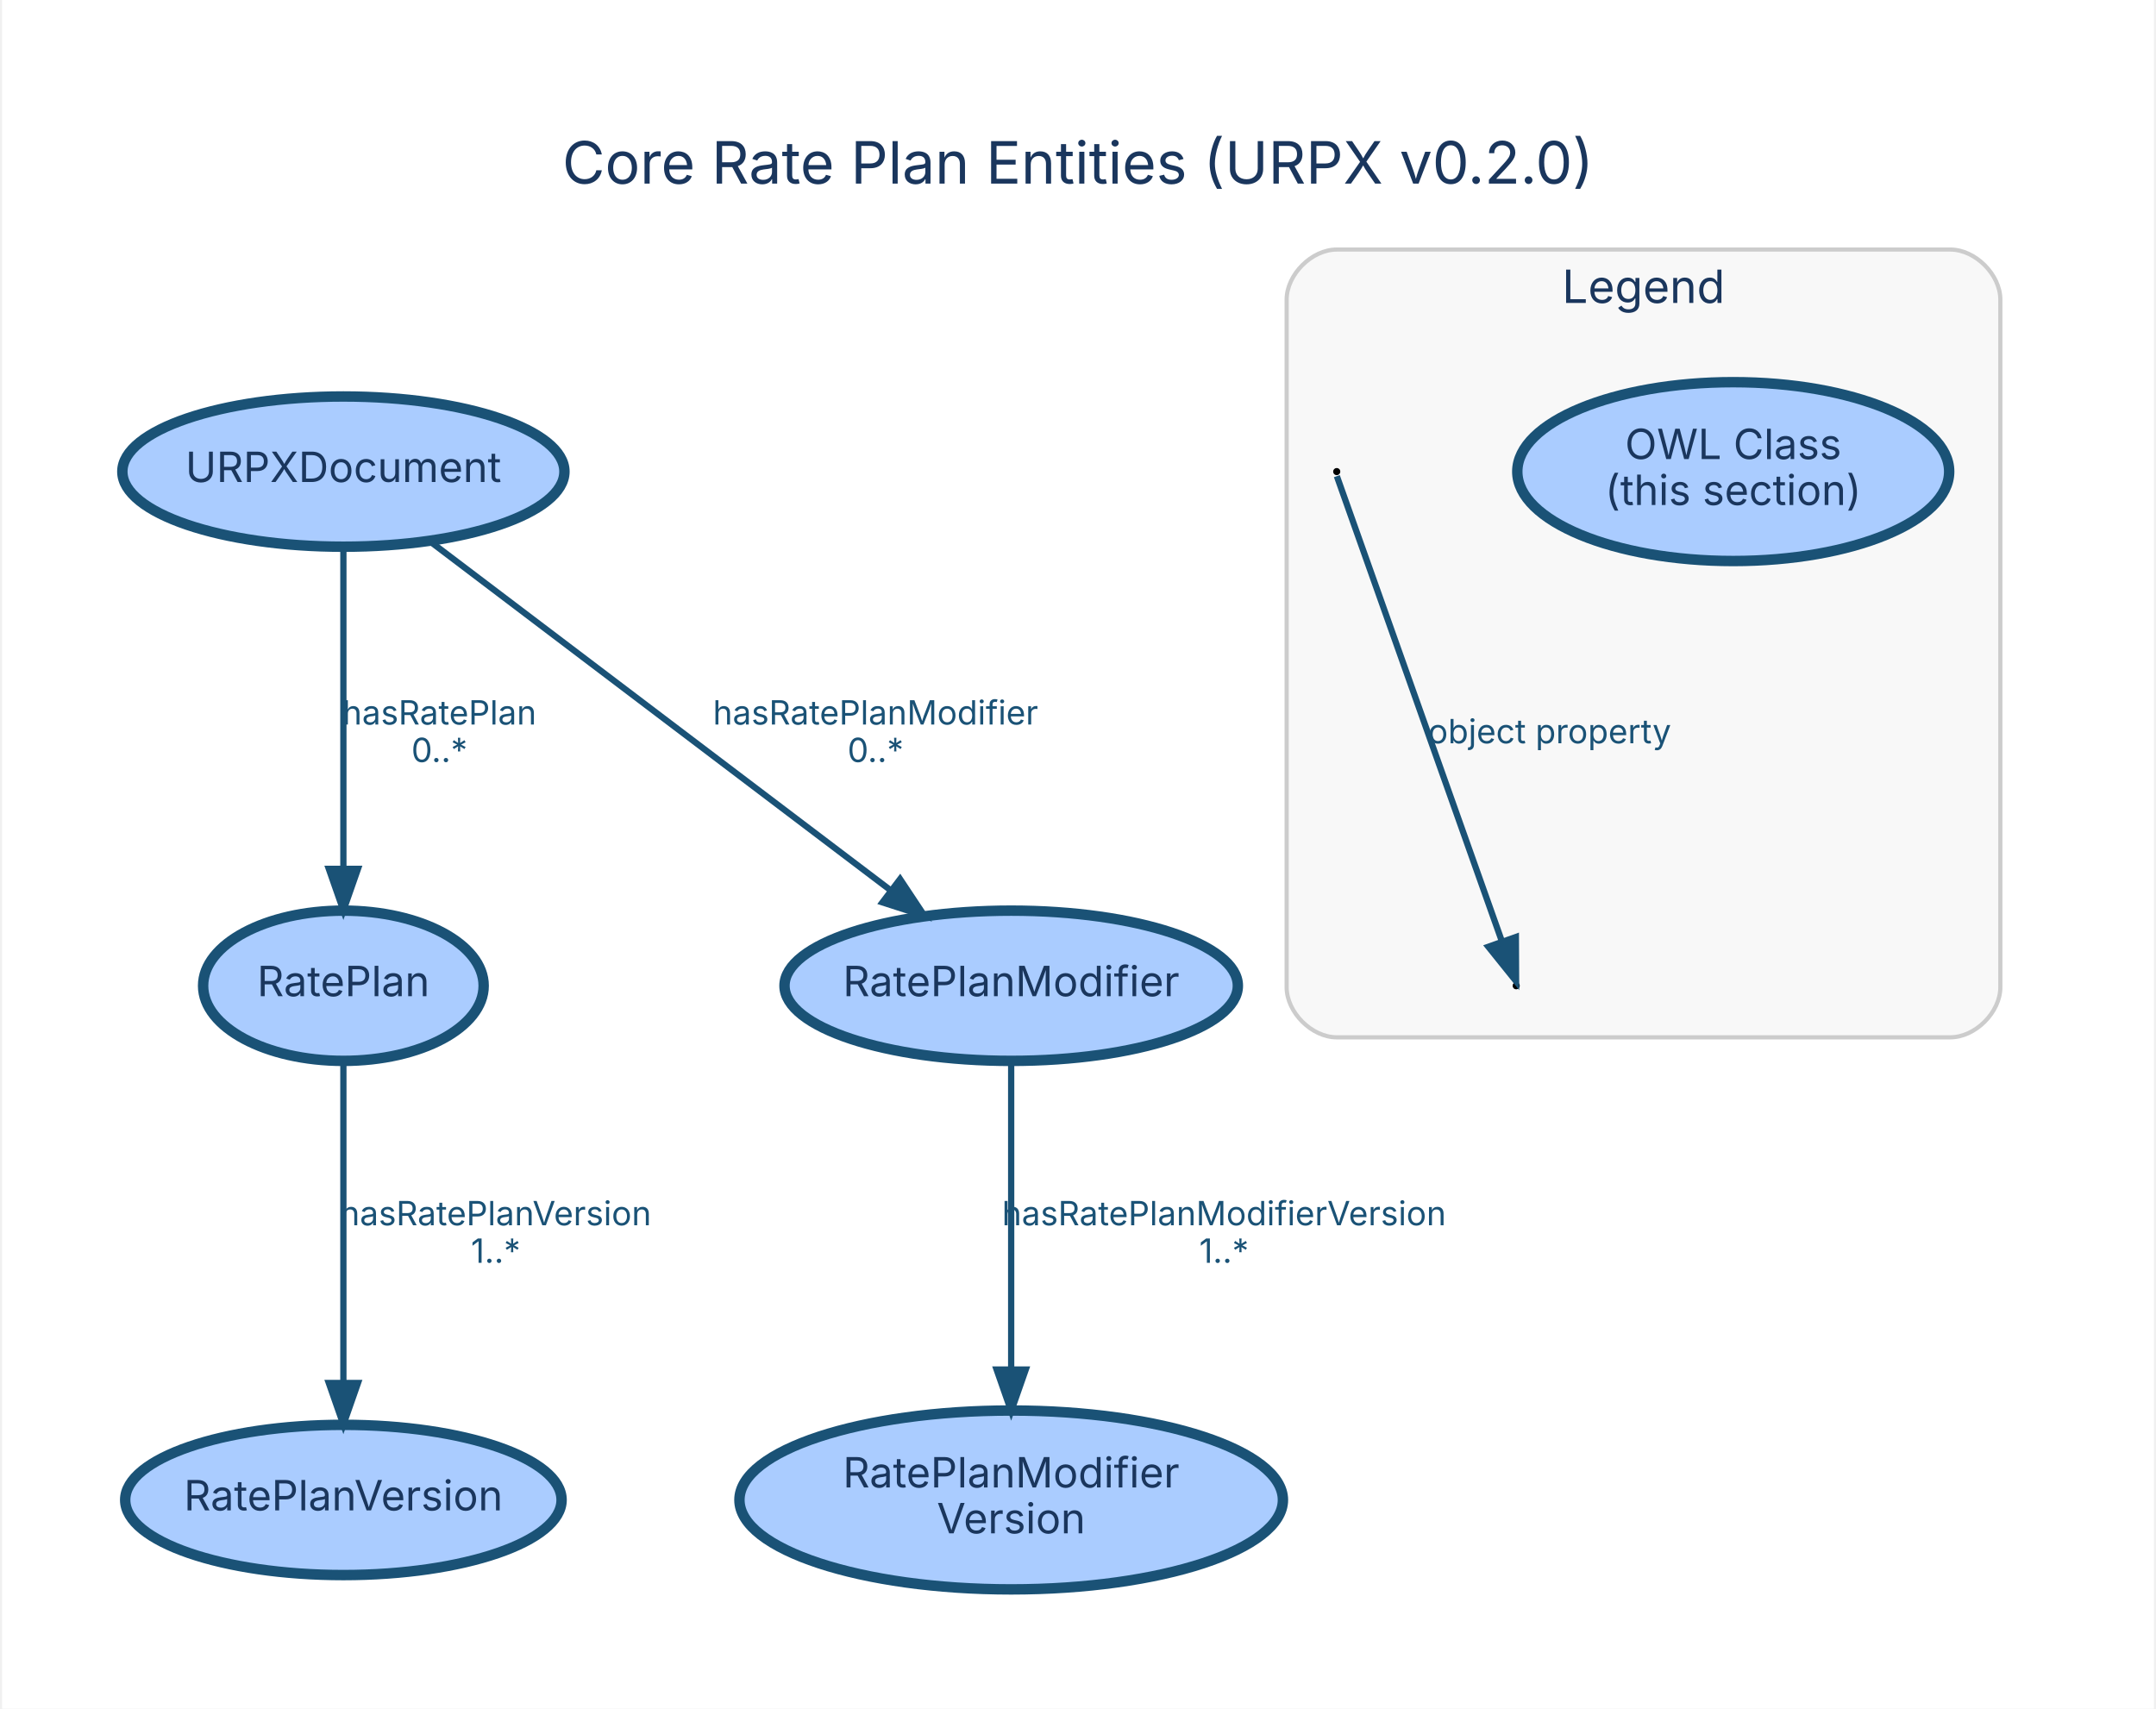
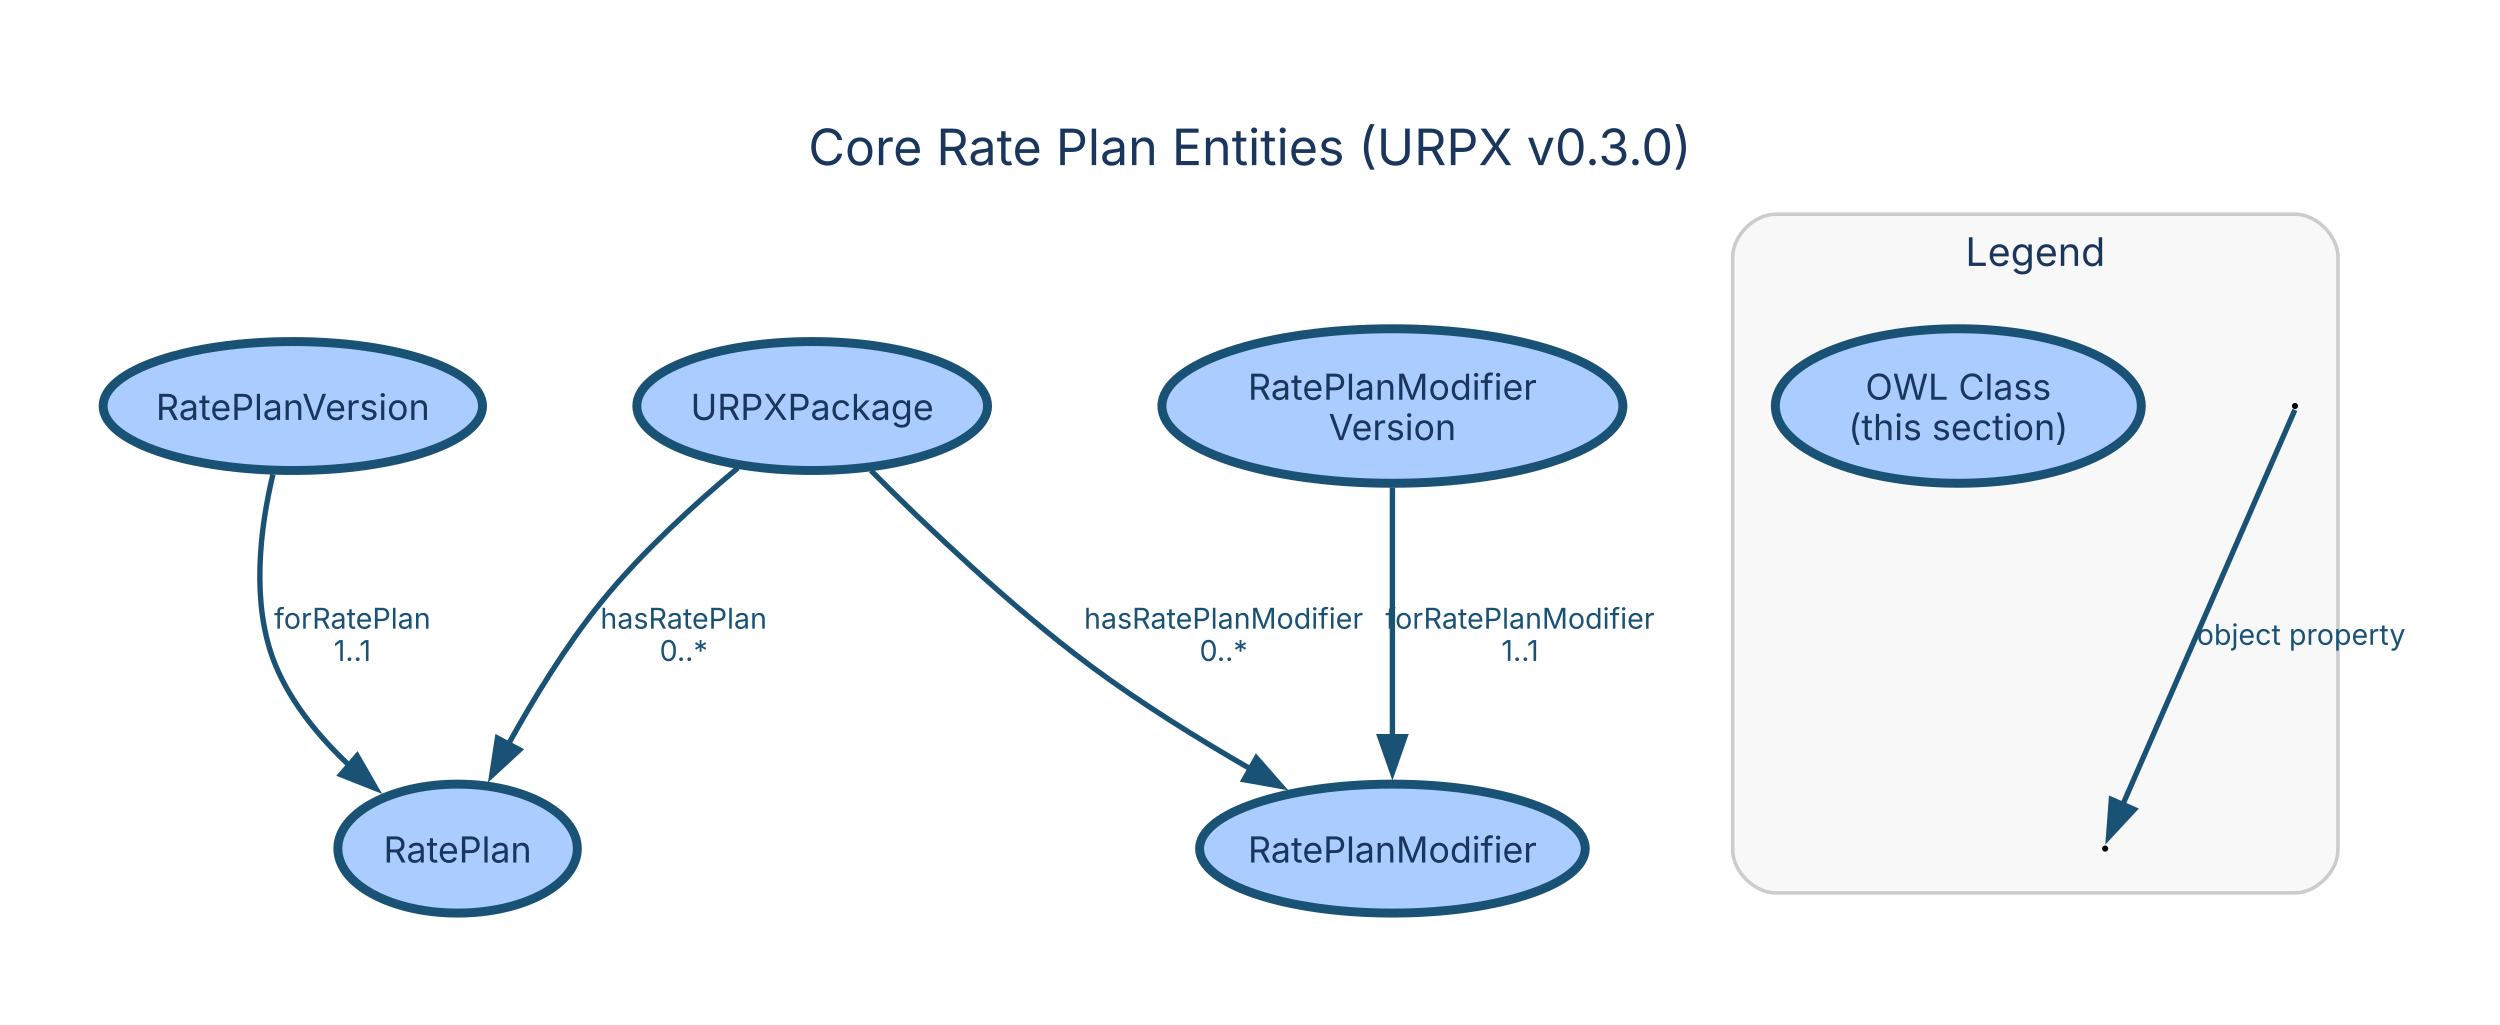
- <svg xmlns="http://www.w3.org/2000/svg" width="516pt" height="409pt" viewBox="0.00 0.00 515.58 409.45">
-   <g id="graph0" class="graph" transform="scale(1 1) rotate(0) translate(28.8 380.65)">
-     <polygon fill="white" stroke="transparent" points="-28.8,28.8 -28.8,-380.65 486.78,-380.65 486.78,28.8 -28.8,28.8" />
-     <text text-anchor="middle" x="228.99" y="-336.65" font-family="Inter, Helvetica, Arial, sans-serif" font-size="14.00" fill="#1a365d">Core Rate Plan Entities (URPX v0.2.0)</text>
+ <svg xmlns="http://www.w3.org/2000/svg" width="698pt" height="286pt" viewBox="0.00 0.00 698.00 286.00">
+   <g id="graph0" class="graph" transform="scale(1 1) rotate(0) translate(28.8 257.29)">
+     <polygon fill="white" stroke="none" points="-28.8,28.8 -28.8,-257.29 669.1,-257.29 669.1,28.8 -28.8,28.8" />
+     <text xml:space="preserve" text-anchor="middle" x="320.15" y="-211.19" font-family="Inter, Helvetica, Arial, sans-serif" font-size="14.00" fill="#1a365d">Core Rate Plan Entities (URPX v0.3.0)</text>
    <g id="clust4" class="cluster">
-       <path fill="#f8f8f8" stroke="#cccccc" d="M290.98,-132.07C290.98,-132.07 437.98,-132.07 437.98,-132.07 443.98,-132.07 449.98,-138.07 449.98,-144.07 449.98,-144.07 449.98,-308.85 449.98,-308.85 449.98,-314.85 443.98,-320.85 437.98,-320.85 437.98,-320.85 290.98,-320.85 290.98,-320.85 284.98,-320.85 278.98,-314.85 278.98,-308.85 278.98,-308.85 278.98,-144.07 278.98,-144.07 278.98,-138.07 284.98,-132.07 290.98,-132.07" />
-       <text text-anchor="middle" x="364.48" y="-308.05" font-family="Inter, Helvetica, Arial, sans-serif" font-size="11.00" fill="#1a365d">Legend</text>
+       <path fill="#f8f8f8" stroke="#cccccc" d="M466.96,-8C466.96,-8 611.96,-8 611.96,-8 617.96,-8 623.96,-14 623.96,-20 623.96,-20 623.96,-185.49 623.96,-185.49 623.96,-191.49 617.96,-197.49 611.96,-197.49 611.96,-197.49 466.96,-197.49 466.96,-197.49 460.96,-197.49 454.96,-191.49 454.96,-185.49 454.96,-185.49 454.96,-20 454.96,-20 454.96,-14 460.96,-8 466.96,-8" />
+       <text xml:space="preserve" text-anchor="middle" x="539.46" y="-183.04" font-family="Inter, Helvetica, Arial, sans-serif" font-size="11.00" fill="#1a365d">Legend</text>
    </g>
    <g id="node1" class="node">
-       <ellipse fill="#aaccff" stroke="#1a5276" stroke-width="2.5" cx="52.98" cy="-267.64" rx="52.96" ry="18" />
-       <text text-anchor="middle" x="52.98" y="-265.14" font-family="Inter, Helvetica, Arial, sans-serif" font-size="10.00" fill="#1a365d">URPXDocument</text>
+       <ellipse fill="#aaccff" stroke="#1a5276" stroke-width="2.5" cx="197.96" cy="-143.93" rx="48.96" ry="18" />
+       <text xml:space="preserve" text-anchor="middle" x="197.96" y="-140.05" font-family="Inter, Helvetica, Arial, sans-serif" font-size="10.00" fill="#1a365d">URPXPackage</text>
    </g>
    <g id="node2" class="node">
-       <ellipse fill="#aaccff" stroke="#1a5276" stroke-width="2.5" cx="52.98" cy="-144.43" rx="33.61" ry="18" />
-       <text text-anchor="middle" x="52.98" y="-141.93" font-family="Inter, Helvetica, Arial, sans-serif" font-size="10.00" fill="#1a365d">RatePlan</text>
+       <ellipse fill="#aaccff" stroke="#1a5276" stroke-width="2.5" cx="98.96" cy="-20.36" rx="33.43" ry="18" />
+       <text xml:space="preserve" text-anchor="middle" x="98.96" y="-16.48" font-family="Inter, Helvetica, Arial, sans-serif" font-size="10.00" fill="#1a365d">RatePlan</text>
    </g>
    <g id="edge1" class="edge">
-       <path fill="none" stroke="#1a5276" stroke-width="1.5" d="M52.98,-249.53C52.98,-229.5 52.98,-196.06 52.98,-172.5" />
-       <polygon fill="#1a5276" stroke="#1a5276" stroke-width="1.5" points="56.48,-172.45 52.98,-162.45 49.48,-172.45 56.48,-172.45" />
-       <text text-anchor="middle" x="75.98" y="-207.03" font-family="Inter, Helvetica, Arial, sans-serif" font-size="8.00" fill="#1a5276">hasRatePlan</text>
-       <text text-anchor="middle" x="75.98" y="-198.03" font-family="Inter, Helvetica, Arial, sans-serif" font-size="8.00" fill="#1a5276">0..*</text>
+       <path fill="none" stroke="#1a5276" stroke-width="1.5" d="M177.22,-126.65C165.27,-116.67 150.44,-103.17 139.21,-89.36 129.23,-77.1 120.08,-62.09 113.03,-49.3" />
+       <polygon fill="#1a5276" stroke="#1a5276" stroke-width="1.5" points="116.27,-47.94 108.48,-40.76 110.09,-51.23 116.27,-47.94" />
+       <text xml:space="preserve" text-anchor="middle" x="162.08" y="-81.76" font-family="Inter, Helvetica, Arial, sans-serif" font-size="8.00" fill="#1a5276">hasRatePlan</text>
+       <text xml:space="preserve" text-anchor="middle" x="162.08" y="-72.76" font-family="Inter, Helvetica, Arial, sans-serif" font-size="8.00" fill="#1a5276">0..*</text>
    </g>
    <g id="node4" class="node">
-       <ellipse fill="#aaccff" stroke="#1a5276" stroke-width="2.5" cx="212.98" cy="-144.43" rx="54.31" ry="18" />
-       <text text-anchor="middle" x="212.98" y="-141.93" font-family="Inter, Helvetica, Arial, sans-serif" font-size="10.00" fill="#1a365d">RatePlanModifier</text>
+       <ellipse fill="#aaccff" stroke="#1a5276" stroke-width="2.5" cx="359.96" cy="-20.36" rx="53.84" ry="18" />
+       <text xml:space="preserve" text-anchor="middle" x="359.96" y="-16.48" font-family="Inter, Helvetica, Arial, sans-serif" font-size="10.00" fill="#1a365d">RatePlanModifier</text>
    </g>
    <g id="edge2" class="edge">
-       <path fill="none" stroke="#1a5276" stroke-width="1.5" d="M73.57,-251.04C101.69,-229.73 152.26,-191.43 184.14,-167.27" />
-       <polygon fill="#1a5276" stroke="#1a5276" stroke-width="1.5" points="186.36,-169.99 192.22,-161.16 182.13,-164.41 186.36,-169.99" />
-       <text text-anchor="middle" x="180.48" y="-207.03" font-family="Inter, Helvetica, Arial, sans-serif" font-size="8.00" fill="#1a5276">hasRatePlanModifier</text>
-       <text text-anchor="middle" x="180.48" y="-198.03" font-family="Inter, Helvetica, Arial, sans-serif" font-size="8.00" fill="#1a5276">0..*</text>
+       <path fill="none" stroke="#1a5276" stroke-width="1.5" d="M214.36,-125.93C229.51,-110.7 253.04,-88.23 275.71,-71.36 289.62,-61 305.83,-50.96 320.28,-42.63" />
+       <polygon fill="#1a5276" stroke="#1a5276" stroke-width="1.5" points="321.97,-45.69 328.95,-37.73 318.53,-39.6 321.97,-45.69" />
+       <text xml:space="preserve" text-anchor="middle" x="312.83" y="-81.76" font-family="Inter, Helvetica, Arial, sans-serif" font-size="8.00" fill="#1a5276">hasRatePlanModifier</text>
+       <text xml:space="preserve" text-anchor="middle" x="312.83" y="-72.76" font-family="Inter, Helvetica, Arial, sans-serif" font-size="8.00" fill="#1a5276">0..*</text>
    </g>
    <g id="node3" class="node">
-       <ellipse fill="#aaccff" stroke="#1a5276" stroke-width="2.5" cx="52.98" cy="-21.21" rx="52.28" ry="18" />
-       <text text-anchor="middle" x="52.98" y="-18.71" font-family="Inter, Helvetica, Arial, sans-serif" font-size="10.00" fill="#1a365d">RatePlanVersion</text>
+       <ellipse fill="#aaccff" stroke="#1a5276" stroke-width="2.5" cx="52.96" cy="-143.93" rx="52.96" ry="18" />
+       <text xml:space="preserve" text-anchor="middle" x="52.96" y="-140.05" font-family="Inter, Helvetica, Arial, sans-serif" font-size="10.00" fill="#1a365d">RatePlanVersion</text>
    </g>
    <g id="edge3" class="edge">
-       <path fill="none" stroke="#1a5276" stroke-width="1.5" d="M52.98,-126.32C52.98,-106.28 52.98,-72.85 52.98,-49.28" />
-       <polygon fill="#1a5276" stroke="#1a5276" stroke-width="1.5" points="56.48,-49.24 52.98,-39.24 49.48,-49.24 56.48,-49.24" />
-       <text text-anchor="middle" x="89.48" y="-87.03" font-family="Inter, Helvetica, Arial, sans-serif" font-size="8.00" fill="#1a5276">hasRatePlanVersion</text>
-       <text text-anchor="middle" x="89.48" y="-78.03" font-family="Inter, Helvetica, Arial, sans-serif" font-size="8.00" fill="#1a5276">1..*</text>
+       <path fill="none" stroke="#1a5276" stroke-width="1.5" d="M47.41,-124.84C43.83,-109.91 41.04,-88.47 48.21,-71.36 52.61,-60.83 60.44,-51.4 68.64,-43.64" />
+       <polygon fill="#1a5276" stroke="#1a5276" stroke-width="1.5" points="70.92,-46.29 76.19,-37.1 66.34,-41 70.92,-46.29" />
+       <text xml:space="preserve" text-anchor="middle" x="69.58" y="-81.76" font-family="Inter, Helvetica, Arial, sans-serif" font-size="8.00" fill="#1a5276">forRatePlan</text>
+       <text xml:space="preserve" text-anchor="middle" x="69.58" y="-72.76" font-family="Inter, Helvetica, Arial, sans-serif" font-size="8.00" fill="#1a5276">1..1</text>
    </g>
    <g id="node5" class="node">
-       <ellipse fill="#aaccff" stroke="#1a5276" stroke-width="2.5" cx="212.98" cy="-21.21" rx="65.11" ry="21.43" />
-       <text text-anchor="middle" x="212.98" y="-24.21" font-family="Inter, Helvetica, Arial, sans-serif" font-size="10.00" fill="#1a365d">RatePlanModifier</text>
-       <text text-anchor="middle" x="212.98" y="-13.21" font-family="Inter, Helvetica, Arial, sans-serif" font-size="10.00" fill="#1a365d">Version</text>
+       <ellipse fill="#aaccff" stroke="#1a5276" stroke-width="2.5" cx="359.96" cy="-143.93" rx="64.35" ry="21.57" />
+       <text xml:space="preserve" text-anchor="middle" x="359.96" y="-145.68" font-family="Inter, Helvetica, Arial, sans-serif" font-size="10.00" fill="#1a365d">RatePlanModifier</text>
+       <text xml:space="preserve" text-anchor="middle" x="359.96" y="-134.43" font-family="Inter, Helvetica, Arial, sans-serif" font-size="10.00" fill="#1a365d">Version</text>
    </g>
    <g id="edge4" class="edge">
-       <path fill="none" stroke="#1a5276" stroke-width="1.5" d="M212.98,-126.32C212.98,-107.19 212.98,-75.84 212.98,-52.54" />
-       <polygon fill="#1a5276" stroke="#1a5276" stroke-width="1.5" points="216.48,-52.47 212.98,-42.47 209.48,-52.47 216.48,-52.47" />
-       <text text-anchor="middle" x="263.98" y="-87.03" font-family="Inter, Helvetica, Arial, sans-serif" font-size="8.00" fill="#1a5276">hasRatePlanModifierVersion</text>
-       <text text-anchor="middle" x="263.98" y="-78.03" font-family="Inter, Helvetica, Arial, sans-serif" font-size="8.00" fill="#1a5276">1..*</text>
+       <path fill="none" stroke="#1a5276" stroke-width="1.5" d="M359.96,-121.19C359.96,-101.76 359.96,-73.09 359.96,-51.45" />
+       <polygon fill="#1a5276" stroke="#1a5276" stroke-width="1.5" points="363.46,-51.61 359.96,-41.61 356.46,-51.61 363.46,-51.61" />
+       <text xml:space="preserve" text-anchor="middle" x="395.58" y="-81.76" font-family="Inter, Helvetica, Arial, sans-serif" font-size="8.00" fill="#1a5276">forRatePlanModifier</text>
+       <text xml:space="preserve" text-anchor="middle" x="395.58" y="-72.76" font-family="Inter, Helvetica, Arial, sans-serif" font-size="8.00" fill="#1a5276">1..1</text>
    </g>
    <g id="node6" class="node">
-       <ellipse fill="#aaccff" stroke="#1a5276" stroke-width="2.5" cx="385.98" cy="-267.64" rx="51.74" ry="21.43" />
-       <text text-anchor="middle" x="385.98" y="-270.64" font-family="Inter, Helvetica, Arial, sans-serif" font-size="10.00" fill="#1a365d">OWL Class</text>
-       <text text-anchor="middle" x="385.98" y="-259.64" font-family="Inter, Helvetica, Arial, sans-serif" font-size="10.00" fill="#1a365d">(this section)</text>
+       <ellipse fill="#aaccff" stroke="#1a5276" stroke-width="2.5" cx="517.96" cy="-143.93" rx="51.09" ry="21.57" />
+       <text xml:space="preserve" text-anchor="middle" x="517.96" y="-145.68" font-family="Inter, Helvetica, Arial, sans-serif" font-size="10.00" fill="#1a365d">OWL Class</text>
+       <text xml:space="preserve" text-anchor="middle" x="517.96" y="-134.43" font-family="Inter, Helvetica, Arial, sans-serif" font-size="10.00" fill="#1a365d">(this section)</text>
    </g>
    <g id="node7" class="node">
-       <ellipse fill="black" stroke="black" cx="290.98" cy="-267.64" rx="0.36" ry="0.36" />
+       <ellipse fill="black" stroke="black" cx="611.96" cy="-143.93" rx="0.36" ry="0.36" />
    </g>
    <g id="node8" class="node">
-       <ellipse fill="black" stroke="black" cx="333.98" cy="-144.43" rx="0.36" ry="0.36" />
+       <ellipse fill="black" stroke="black" cx="558.96" cy="-20.36" rx="0.36" ry="0.36" />
    </g>
    <g id="edge5" class="edge">
-       <path fill="none" stroke="#1a5276" stroke-width="1.5" d="M291.01,-266.55C292.08,-263.53 320.49,-183.46 330.51,-155.2" />
-       <polygon fill="#1a5276" stroke="#1a5276" stroke-width="1.5" points="333.9,-156.11 333.95,-145.51 327.31,-153.77 333.9,-156.11" />
-       <text text-anchor="middle" x="341.98" y="-202.53" font-family="Inter, Helvetica, Arial, sans-serif" font-size="8.00" fill="#1a5276">object property</text>
+       <path fill="none" stroke="#1a5276" stroke-width="1.5" d="M611.92,-142.84C610.62,-139.85 576.56,-61.75 563.76,-32.38" />
+       <polygon fill="#1a5276" stroke="#1a5276" stroke-width="1.5" points="567.11,-31.29 559.9,-23.53 560.69,-34.09 567.11,-31.29" />
+       <text xml:space="preserve" text-anchor="middle" x="613.67" y="-77.26" font-family="Inter, Helvetica, Arial, sans-serif" font-size="8.00" fill="#1a5276">object property</text>
    </g>
  </g>
</svg>
